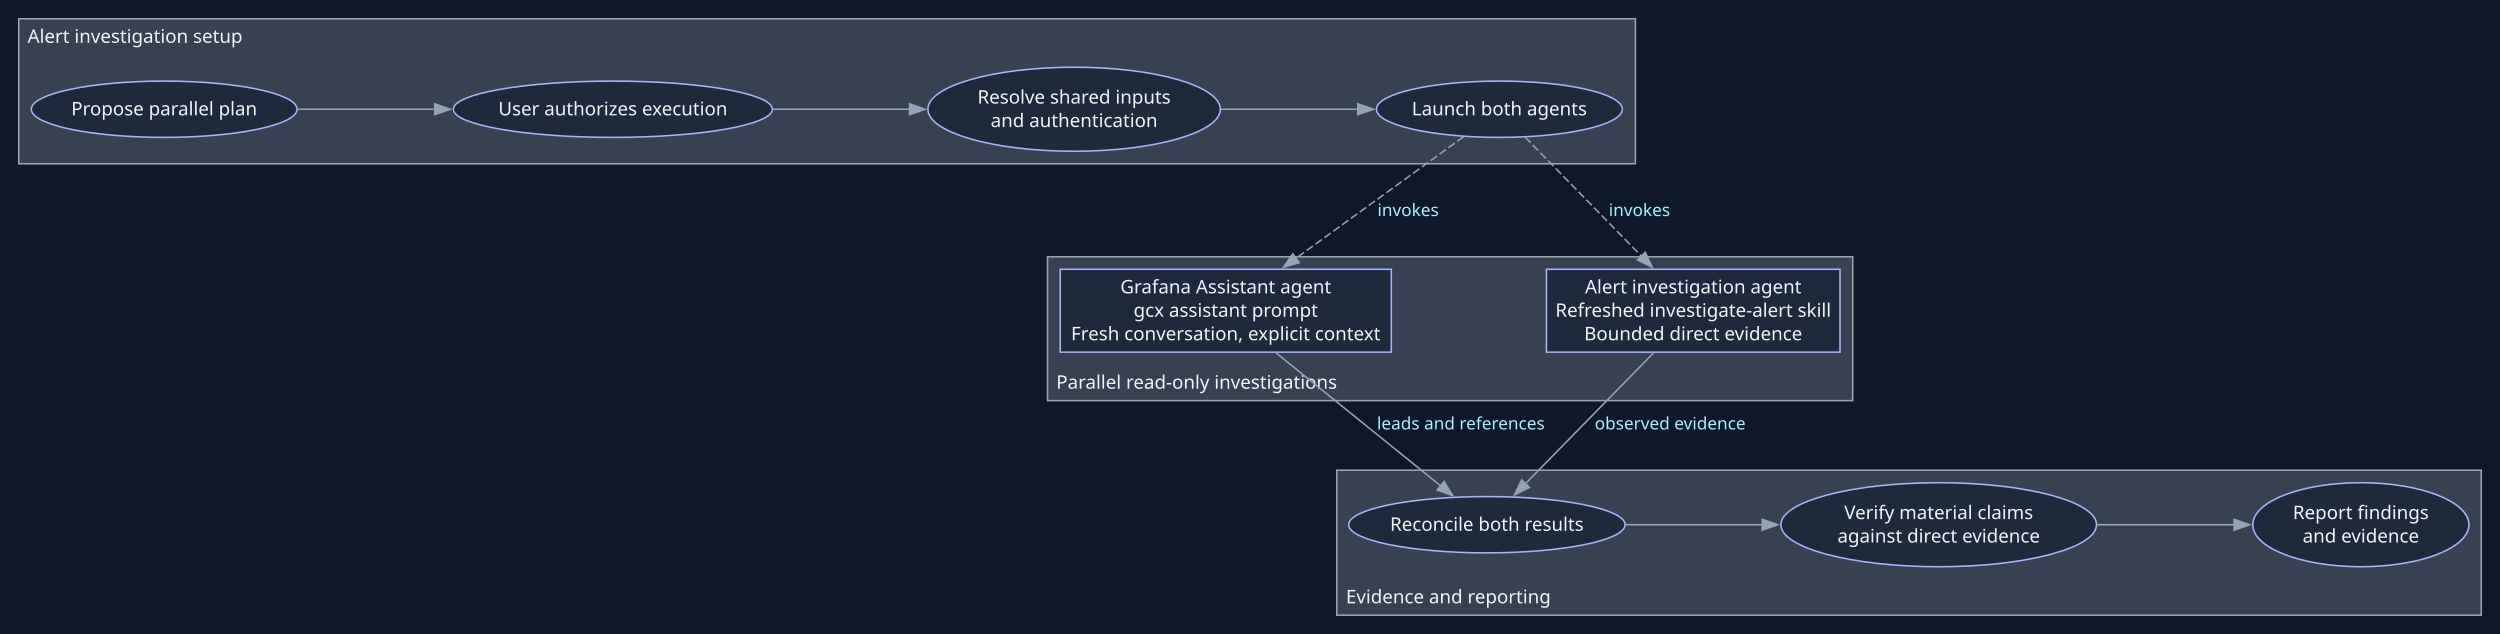
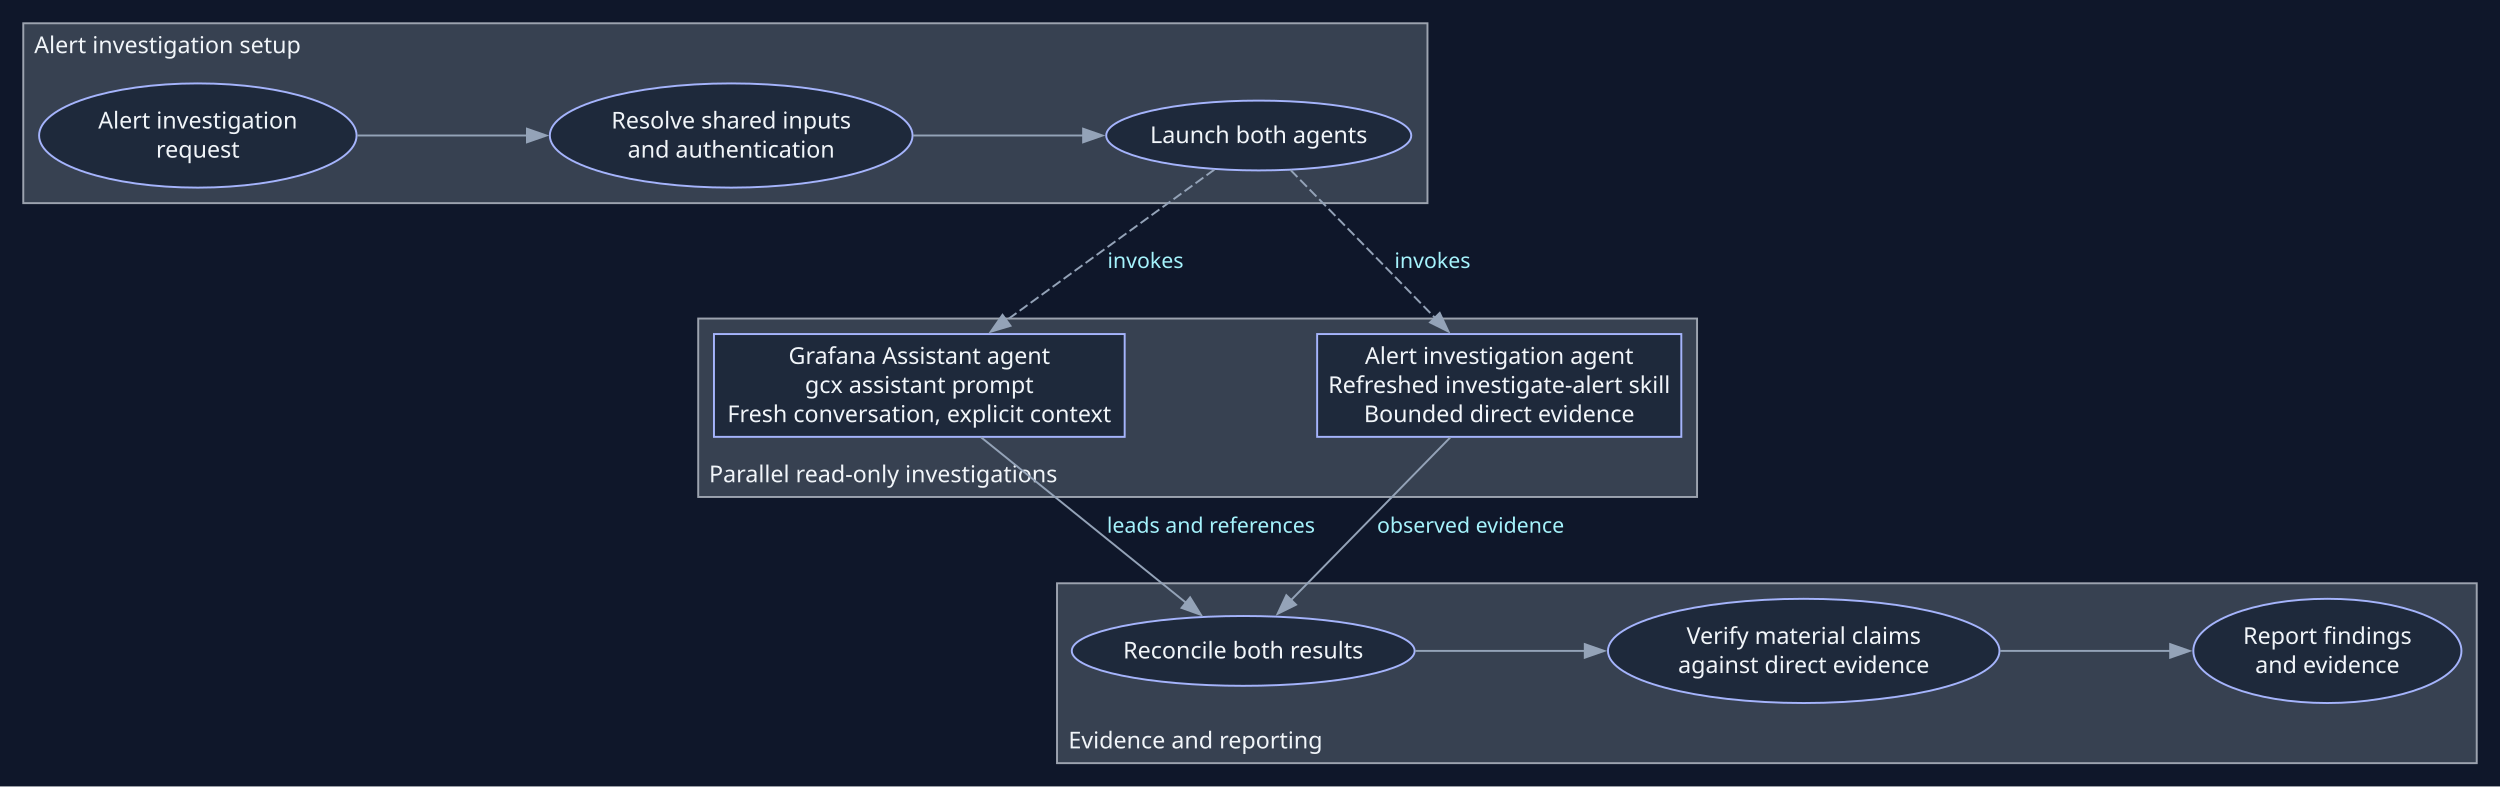
- <svg xmlns="http://www.w3.org/2000/svg" width="3198pt" height="811pt" viewBox="0.00 0.00 3198.00 811.00">
+ <svg xmlns="http://www.w3.org/2000/svg" width="2578pt" height="811pt" viewBox="0.00 0.00 2578.00 811.00">
  <g id="graph0" class="graph" transform="scale(2 2) rotate(0) translate(4 401.48)">
-     <polygon fill="#0f172a" stroke="none" points="-4,4 -4,-401.48 1595,-401.48 1595,4 -4,4" />
+     <polygon fill="#0f172a" stroke="none" points="-4,4 -4,-401.48 1285,-401.48 1285,4 -4,4" />
    <g id="clust1" class="cluster">
-       <polygon fill="#374151" stroke="#9ca3af" points="8,-296.74 8,-389.48 1042,-389.48 1042,-296.74 8,-296.74" />
+       <polygon fill="#374151" stroke="#9ca3af" points="8,-296.74 8,-389.48 732,-389.48 732,-296.74 8,-296.74" />
      <text xml:space="preserve" text-anchor="middle" x="82.38" y="-374.08" font-family="Trebuchet MS" font-size="12.00" fill="#f1f5f9">Alert investigation setup</text>
    </g>
    <g id="clust3" class="cluster">
-       <polygon fill="#374151" stroke="#9ca3af" points="666,-145.24 666,-237.24 1181,-237.24 1181,-145.24 666,-145.24" />
-       <text xml:space="preserve" text-anchor="middle" x="761.38" y="-152.84" font-family="Trebuchet MS" font-size="12.00" fill="#f1f5f9">Parallel read-only investigations</text>
+       <polygon fill="#374151" stroke="#9ca3af" points="356,-145.24 356,-237.24 871,-237.24 871,-145.24 356,-145.24" />
+       <text xml:space="preserve" text-anchor="middle" x="451.38" y="-152.84" font-family="Trebuchet MS" font-size="12.00" fill="#f1f5f9">Parallel read-only investigations</text>
    </g>
    <g id="clust5" class="cluster">
-       <polygon fill="#374151" stroke="#9ca3af" points="851,-8 851,-100.74 1583,-100.74 1583,-8 851,-8" />
-       <text xml:space="preserve" text-anchor="middle" x="922.38" y="-15.6" font-family="Trebuchet MS" font-size="12.00" fill="#f1f5f9">Evidence and reporting</text>
+       <polygon fill="#374151" stroke="#9ca3af" points="541,-8 541,-100.74 1273,-100.74 1273,-8 541,-8" />
+       <text xml:space="preserve" text-anchor="middle" x="612.38" y="-15.6" font-family="Trebuchet MS" font-size="12.00" fill="#f1f5f9">Evidence and reporting</text>
    </g>
    <g id="node1" class="node">
-       <ellipse fill="#1e293b" stroke="#a5b4fc" cx="101" cy="-331.61" rx="84.98" ry="18" />
-       <text xml:space="preserve" text-anchor="middle" x="101" y="-327.71" font-family="Trebuchet MS" font-size="12.00" fill="#f1f5f9">Propose parallel plan</text>
+       <ellipse fill="#1e293b" stroke="#a5b4fc" cx="98" cy="-331.61" rx="81.85" ry="26.87" />
+       <text xml:space="preserve" text-anchor="middle" x="98" y="-335.21" font-family="Trebuchet MS" font-size="12.00" fill="#f1f5f9">Alert investigation</text>
+       <text xml:space="preserve" text-anchor="middle" x="98" y="-320.21" font-family="Trebuchet MS" font-size="12.00" fill="#f1f5f9">request</text>
    </g>
    <g id="node2" class="node">
-       <ellipse fill="#1e293b" stroke="#a5b4fc" cx="388" cy="-331.61" rx="102.04" ry="18" />
-       <text xml:space="preserve" text-anchor="middle" x="388" y="-327.71" font-family="Trebuchet MS" font-size="12.00" fill="#f1f5f9">User authorizes execution</text>
+       <ellipse fill="#1e293b" stroke="#a5b4fc" cx="373" cy="-331.61" rx="93.51" ry="26.87" />
+       <text xml:space="preserve" text-anchor="middle" x="373" y="-335.21" font-family="Trebuchet MS" font-size="12.00" fill="#f1f5f9">Resolve shared inputs</text>
+       <text xml:space="preserve" text-anchor="middle" x="373" y="-320.21" font-family="Trebuchet MS" font-size="12.00" fill="#f1f5f9">and authentication</text>
    </g>
    <g id="edge1" class="edge">
-       <path fill="none" stroke="#94a3b8" d="M186.2,-331.61C215.56,-331.61 244.92,-331.61 274.27,-331.61" />
-       <polygon fill="#94a3b8" stroke="#94a3b8" points="274.01,-335.11 284.01,-331.61 274.01,-328.11 274.01,-335.11" />
+       <path fill="none" stroke="#94a3b8" d="M180.18,-331.61C209.45,-331.61 238.73,-331.61 268,-331.61" />
+       <polygon fill="#94a3b8" stroke="#94a3b8" points="267.71,-335.11 277.71,-331.61 267.71,-328.11 267.71,-335.11" />
    </g>
    <g id="node3" class="node">
-       <ellipse fill="#1e293b" stroke="#a5b4fc" cx="683" cy="-331.61" rx="93.51" ry="26.87" />
-       <text xml:space="preserve" text-anchor="middle" x="683" y="-335.21" font-family="Trebuchet MS" font-size="12.00" fill="#f1f5f9">Resolve shared inputs</text>
-       <text xml:space="preserve" text-anchor="middle" x="683" y="-320.21" font-family="Trebuchet MS" font-size="12.00" fill="#f1f5f9">and authentication</text>
+       <ellipse fill="#1e293b" stroke="#a5b4fc" cx="645" cy="-331.61" rx="78.64" ry="18" />
+       <text xml:space="preserve" text-anchor="middle" x="645" y="-327.71" font-family="Trebuchet MS" font-size="12.00" fill="#f1f5f9">Launch both agents</text>
    </g>
    <g id="edge2" class="edge">
-       <path fill="none" stroke="#94a3b8" d="M490.27,-331.61C519.53,-331.61 548.79,-331.61 578.06,-331.61" />
-       <polygon fill="#94a3b8" stroke="#94a3b8" points="577.76,-335.11 587.76,-331.61 577.76,-328.11 577.76,-335.11" />
+       <path fill="none" stroke="#94a3b8" d="M466.77,-331.61C496.09,-331.61 525.41,-331.61 554.74,-331.61" />
+       <polygon fill="#94a3b8" stroke="#94a3b8" points="554.46,-335.11 564.46,-331.61 554.46,-328.11 554.46,-335.11" />
    </g>
    <g id="node4" class="node">
-       <ellipse fill="#1e293b" stroke="#a5b4fc" cx="955" cy="-331.61" rx="78.64" ry="18" />
-       <text xml:space="preserve" text-anchor="middle" x="955" y="-327.71" font-family="Trebuchet MS" font-size="12.00" fill="#f1f5f9">Launch both agents</text>
+       <polygon fill="#1e293b" stroke="#a5b4fc" points="575.88,-229.24 364.12,-229.24 364.12,-176.24 575.88,-176.24 575.88,-229.24" />
+       <text xml:space="preserve" text-anchor="middle" x="470" y="-213.84" font-family="Trebuchet MS" font-size="12.00" fill="#f1f5f9">Grafana Assistant agent</text>
+       <text xml:space="preserve" text-anchor="middle" x="470" y="-198.84" font-family="Trebuchet MS" font-size="12.00" fill="#f1f5f9">gcx assistant prompt</text>
+       <text xml:space="preserve" text-anchor="middle" x="470" y="-183.84" font-family="Trebuchet MS" font-size="12.00" fill="#f1f5f9">Fresh conversation, explicit context</text>
    </g>
-     <g id="edge3" class="edge">
-       <path fill="none" stroke="#94a3b8" d="M776.77,-331.61C806.09,-331.61 835.41,-331.61 864.74,-331.61" />
-       <polygon fill="#94a3b8" stroke="#94a3b8" points="864.46,-335.11 874.46,-331.61 864.46,-328.11 864.46,-335.11" />
+     <g id="edge6" class="edge">
+       <path fill="none" stroke="#94a3b8" stroke-dasharray="5,2" d="M622.12,-314.02C594.91,-294.29 548.85,-260.9 514.52,-236.02" />
+       <polygon fill="#94a3b8" stroke="#94a3b8" points="517,-233.49 506.85,-230.46 512.89,-239.16 517,-233.49" />
+       <text xml:space="preserve" text-anchor="middle" x="583.75" y="-263.29" font-family="Trebuchet MS" font-size="11.00" fill="#a5f3fc">  invokes</text>
    </g>
    <g id="node5" class="node">
-       <polygon fill="#1e293b" stroke="#a5b4fc" points="885.88,-229.24 674.12,-229.24 674.12,-176.24 885.88,-176.24 885.88,-229.24" />
-       <text xml:space="preserve" text-anchor="middle" x="780" y="-213.84" font-family="Trebuchet MS" font-size="12.00" fill="#f1f5f9">Grafana Assistant agent</text>
-       <text xml:space="preserve" text-anchor="middle" x="780" y="-198.84" font-family="Trebuchet MS" font-size="12.00" fill="#f1f5f9">gcx assistant prompt</text>
-       <text xml:space="preserve" text-anchor="middle" x="780" y="-183.84" font-family="Trebuchet MS" font-size="12.00" fill="#f1f5f9">Fresh conversation, explicit context</text>
+       <polygon fill="#1e293b" stroke="#a5b4fc" points="862.88,-229.24 675.12,-229.24 675.12,-176.24 862.88,-176.24 862.88,-229.24" />
+       <text xml:space="preserve" text-anchor="middle" x="769" y="-213.84" font-family="Trebuchet MS" font-size="12.00" fill="#f1f5f9">Alert investigation agent</text>
+       <text xml:space="preserve" text-anchor="middle" x="769" y="-198.84" font-family="Trebuchet MS" font-size="12.00" fill="#f1f5f9">Refreshed investigate-alert skill</text>
+       <text xml:space="preserve" text-anchor="middle" x="769" y="-183.84" font-family="Trebuchet MS" font-size="12.00" fill="#f1f5f9">Bounded direct evidence</text>
    </g>
    <g id="edge7" class="edge">
-       <path fill="none" stroke="#94a3b8" stroke-dasharray="5,2" d="M932.12,-314.02C904.91,-294.29 858.85,-260.9 824.52,-236.02" />
-       <polygon fill="#94a3b8" stroke="#94a3b8" points="827,-233.49 816.85,-230.46 822.89,-239.16 827,-233.49" />
-       <text xml:space="preserve" text-anchor="middle" x="893.75" y="-263.29" font-family="Trebuchet MS" font-size="11.00" fill="#a5f3fc">  invokes</text>
+       <path fill="none" stroke="#94a3b8" stroke-dasharray="5,2" d="M661.47,-313.76C680.41,-294.38 711.98,-262.08 736.03,-237.47" />
+       <polygon fill="#94a3b8" stroke="#94a3b8" points="738.32,-240.13 742.81,-230.53 733.32,-235.24 738.32,-240.13" />
+       <text xml:space="preserve" text-anchor="middle" x="731.72" y="-263.29" font-family="Trebuchet MS" font-size="11.00" fill="#a5f3fc">  invokes</text>
    </g>
    <g id="node6" class="node">
-       <polygon fill="#1e293b" stroke="#a5b4fc" points="1172.88,-229.24 985.12,-229.24 985.12,-176.24 1172.88,-176.24 1172.88,-229.24" />
-       <text xml:space="preserve" text-anchor="middle" x="1079" y="-213.84" font-family="Trebuchet MS" font-size="12.00" fill="#f1f5f9">Alert investigation agent</text>
-       <text xml:space="preserve" text-anchor="middle" x="1079" y="-198.84" font-family="Trebuchet MS" font-size="12.00" fill="#f1f5f9">Refreshed investigate-alert skill</text>
-       <text xml:space="preserve" text-anchor="middle" x="1079" y="-183.84" font-family="Trebuchet MS" font-size="12.00" fill="#f1f5f9">Bounded direct evidence</text>
+       <ellipse fill="#1e293b" stroke="#a5b4fc" cx="637" cy="-65.87" rx="88.39" ry="18" />
+       <text xml:space="preserve" text-anchor="middle" x="637" y="-61.97" font-family="Trebuchet MS" font-size="12.00" fill="#f1f5f9">Reconcile both results</text>
    </g>
    <g id="edge8" class="edge">
-       <path fill="none" stroke="#94a3b8" stroke-dasharray="5,2" d="M971.47,-313.76C990.41,-294.38 1021.98,-262.08 1046.03,-237.47" />
-       <polygon fill="#94a3b8" stroke="#94a3b8" points="1048.32,-240.13 1052.81,-230.53 1043.32,-235.24 1048.32,-240.13" />
-       <text xml:space="preserve" text-anchor="middle" x="1041.72" y="-263.29" font-family="Trebuchet MS" font-size="11.00" fill="#a5f3fc">  invokes</text>
+       <path fill="none" stroke="#94a3b8" d="M501.8,-176.05C532.34,-151.4 578.07,-114.46 607.73,-90.51" />
+       <polygon fill="#94a3b8" stroke="#94a3b8" points="609.62,-93.48 615.2,-84.47 605.22,-88.04 609.62,-93.48" />
+       <text xml:space="preserve" text-anchor="middle" x="617.5" y="-126.79" font-family="Trebuchet MS" font-size="11.00" fill="#a5f3fc">  leads and references</text>
+     </g>
+     <g id="edge9" class="edge">
+       <path fill="none" stroke="#94a3b8" d="M743.86,-176.05C720.17,-151.85 684.91,-115.82 661.45,-91.85" />
+       <polygon fill="#94a3b8" stroke="#94a3b8" points="664.24,-89.7 654.74,-85 659.24,-94.59 664.24,-89.7" />
+       <text xml:space="preserve" text-anchor="middle" x="751.38" y="-126.79" font-family="Trebuchet MS" font-size="11.00" fill="#a5f3fc">  observed evidence</text>
    </g>
    <g id="node7" class="node">
-       <ellipse fill="#1e293b" stroke="#a5b4fc" cx="947" cy="-65.87" rx="88.39" ry="18" />
-       <text xml:space="preserve" text-anchor="middle" x="947" y="-61.97" font-family="Trebuchet MS" font-size="12.00" fill="#f1f5f9">Reconcile both results</text>
+       <ellipse fill="#1e293b" stroke="#a5b4fc" cx="926" cy="-65.87" rx="100.94" ry="26.87" />
+       <text xml:space="preserve" text-anchor="middle" x="926" y="-69.47" font-family="Trebuchet MS" font-size="12.00" fill="#f1f5f9">Verify material claims</text>
+       <text xml:space="preserve" text-anchor="middle" x="926" y="-54.47" font-family="Trebuchet MS" font-size="12.00" fill="#f1f5f9">against direct evidence</text>
    </g>
-     <g id="edge9" class="edge">
-       <path fill="none" stroke="#94a3b8" d="M811.8,-176.05C842.34,-151.4 888.07,-114.46 917.73,-90.51" />
-       <polygon fill="#94a3b8" stroke="#94a3b8" points="919.62,-93.48 925.2,-84.47 915.22,-88.04 919.62,-93.48" />
-       <text xml:space="preserve" text-anchor="middle" x="927.5" y="-126.79" font-family="Trebuchet MS" font-size="11.00" fill="#a5f3fc">  leads and references</text>
-     </g>
-     <g id="edge10" class="edge">
-       <path fill="none" stroke="#94a3b8" d="M1053.86,-176.05C1030.17,-151.85 994.91,-115.82 971.45,-91.85" />
-       <polygon fill="#94a3b8" stroke="#94a3b8" points="974.24,-89.7 964.74,-85 969.24,-94.59 974.24,-89.7" />
-       <text xml:space="preserve" text-anchor="middle" x="1061.38" y="-126.79" font-family="Trebuchet MS" font-size="11.00" fill="#a5f3fc">  observed evidence</text>
+     <g id="edge4" class="edge">
+       <path fill="none" stroke="#94a3b8" d="M725.62,-65.87C754.89,-65.87 784.15,-65.87 813.42,-65.87" />
+       <polygon fill="#94a3b8" stroke="#94a3b8" points="813.12,-69.37 823.12,-65.87 813.12,-62.37 813.12,-69.37" />
    </g>
    <g id="node8" class="node">
-       <ellipse fill="#1e293b" stroke="#a5b4fc" cx="1236" cy="-65.87" rx="100.94" ry="26.87" />
-       <text xml:space="preserve" text-anchor="middle" x="1236" y="-69.47" font-family="Trebuchet MS" font-size="12.00" fill="#f1f5f9">Verify material claims</text>
-       <text xml:space="preserve" text-anchor="middle" x="1236" y="-54.47" font-family="Trebuchet MS" font-size="12.00" fill="#f1f5f9">against direct evidence</text>
+       <ellipse fill="#1e293b" stroke="#a5b4fc" cx="1196" cy="-65.87" rx="69.12" ry="26.87" />
+       <text xml:space="preserve" text-anchor="middle" x="1196" y="-69.47" font-family="Trebuchet MS" font-size="12.00" fill="#f1f5f9">Report findings</text>
+       <text xml:space="preserve" text-anchor="middle" x="1196" y="-54.47" font-family="Trebuchet MS" font-size="12.00" fill="#f1f5f9">and evidence</text>
    </g>
    <g id="edge5" class="edge">
-       <path fill="none" stroke="#94a3b8" d="M1035.62,-65.87C1064.89,-65.87 1094.15,-65.87 1123.42,-65.87" />
-       <polygon fill="#94a3b8" stroke="#94a3b8" points="1123.12,-69.37 1133.12,-65.87 1123.12,-62.37 1123.12,-69.37" />
-     </g>
-     <g id="node9" class="node">
-       <ellipse fill="#1e293b" stroke="#a5b4fc" cx="1506" cy="-65.87" rx="69.12" ry="26.87" />
-       <text xml:space="preserve" text-anchor="middle" x="1506" y="-69.47" font-family="Trebuchet MS" font-size="12.00" fill="#f1f5f9">Report findings</text>
-       <text xml:space="preserve" text-anchor="middle" x="1506" y="-54.47" font-family="Trebuchet MS" font-size="12.00" fill="#f1f5f9">and evidence</text>
-     </g>
-     <g id="edge6" class="edge">
-       <path fill="none" stroke="#94a3b8" d="M1337.25,-65.87C1366.57,-65.87 1395.9,-65.87 1425.22,-65.87" />
-       <polygon fill="#94a3b8" stroke="#94a3b8" points="1424.94,-69.37 1434.94,-65.87 1424.94,-62.37 1424.94,-69.37" />
+       <path fill="none" stroke="#94a3b8" d="M1027.25,-65.87C1056.57,-65.87 1085.9,-65.87 1115.22,-65.87" />
+       <polygon fill="#94a3b8" stroke="#94a3b8" points="1114.94,-69.37 1124.94,-65.87 1114.94,-62.37 1114.94,-69.37" />
    </g>
  </g>
</svg>
